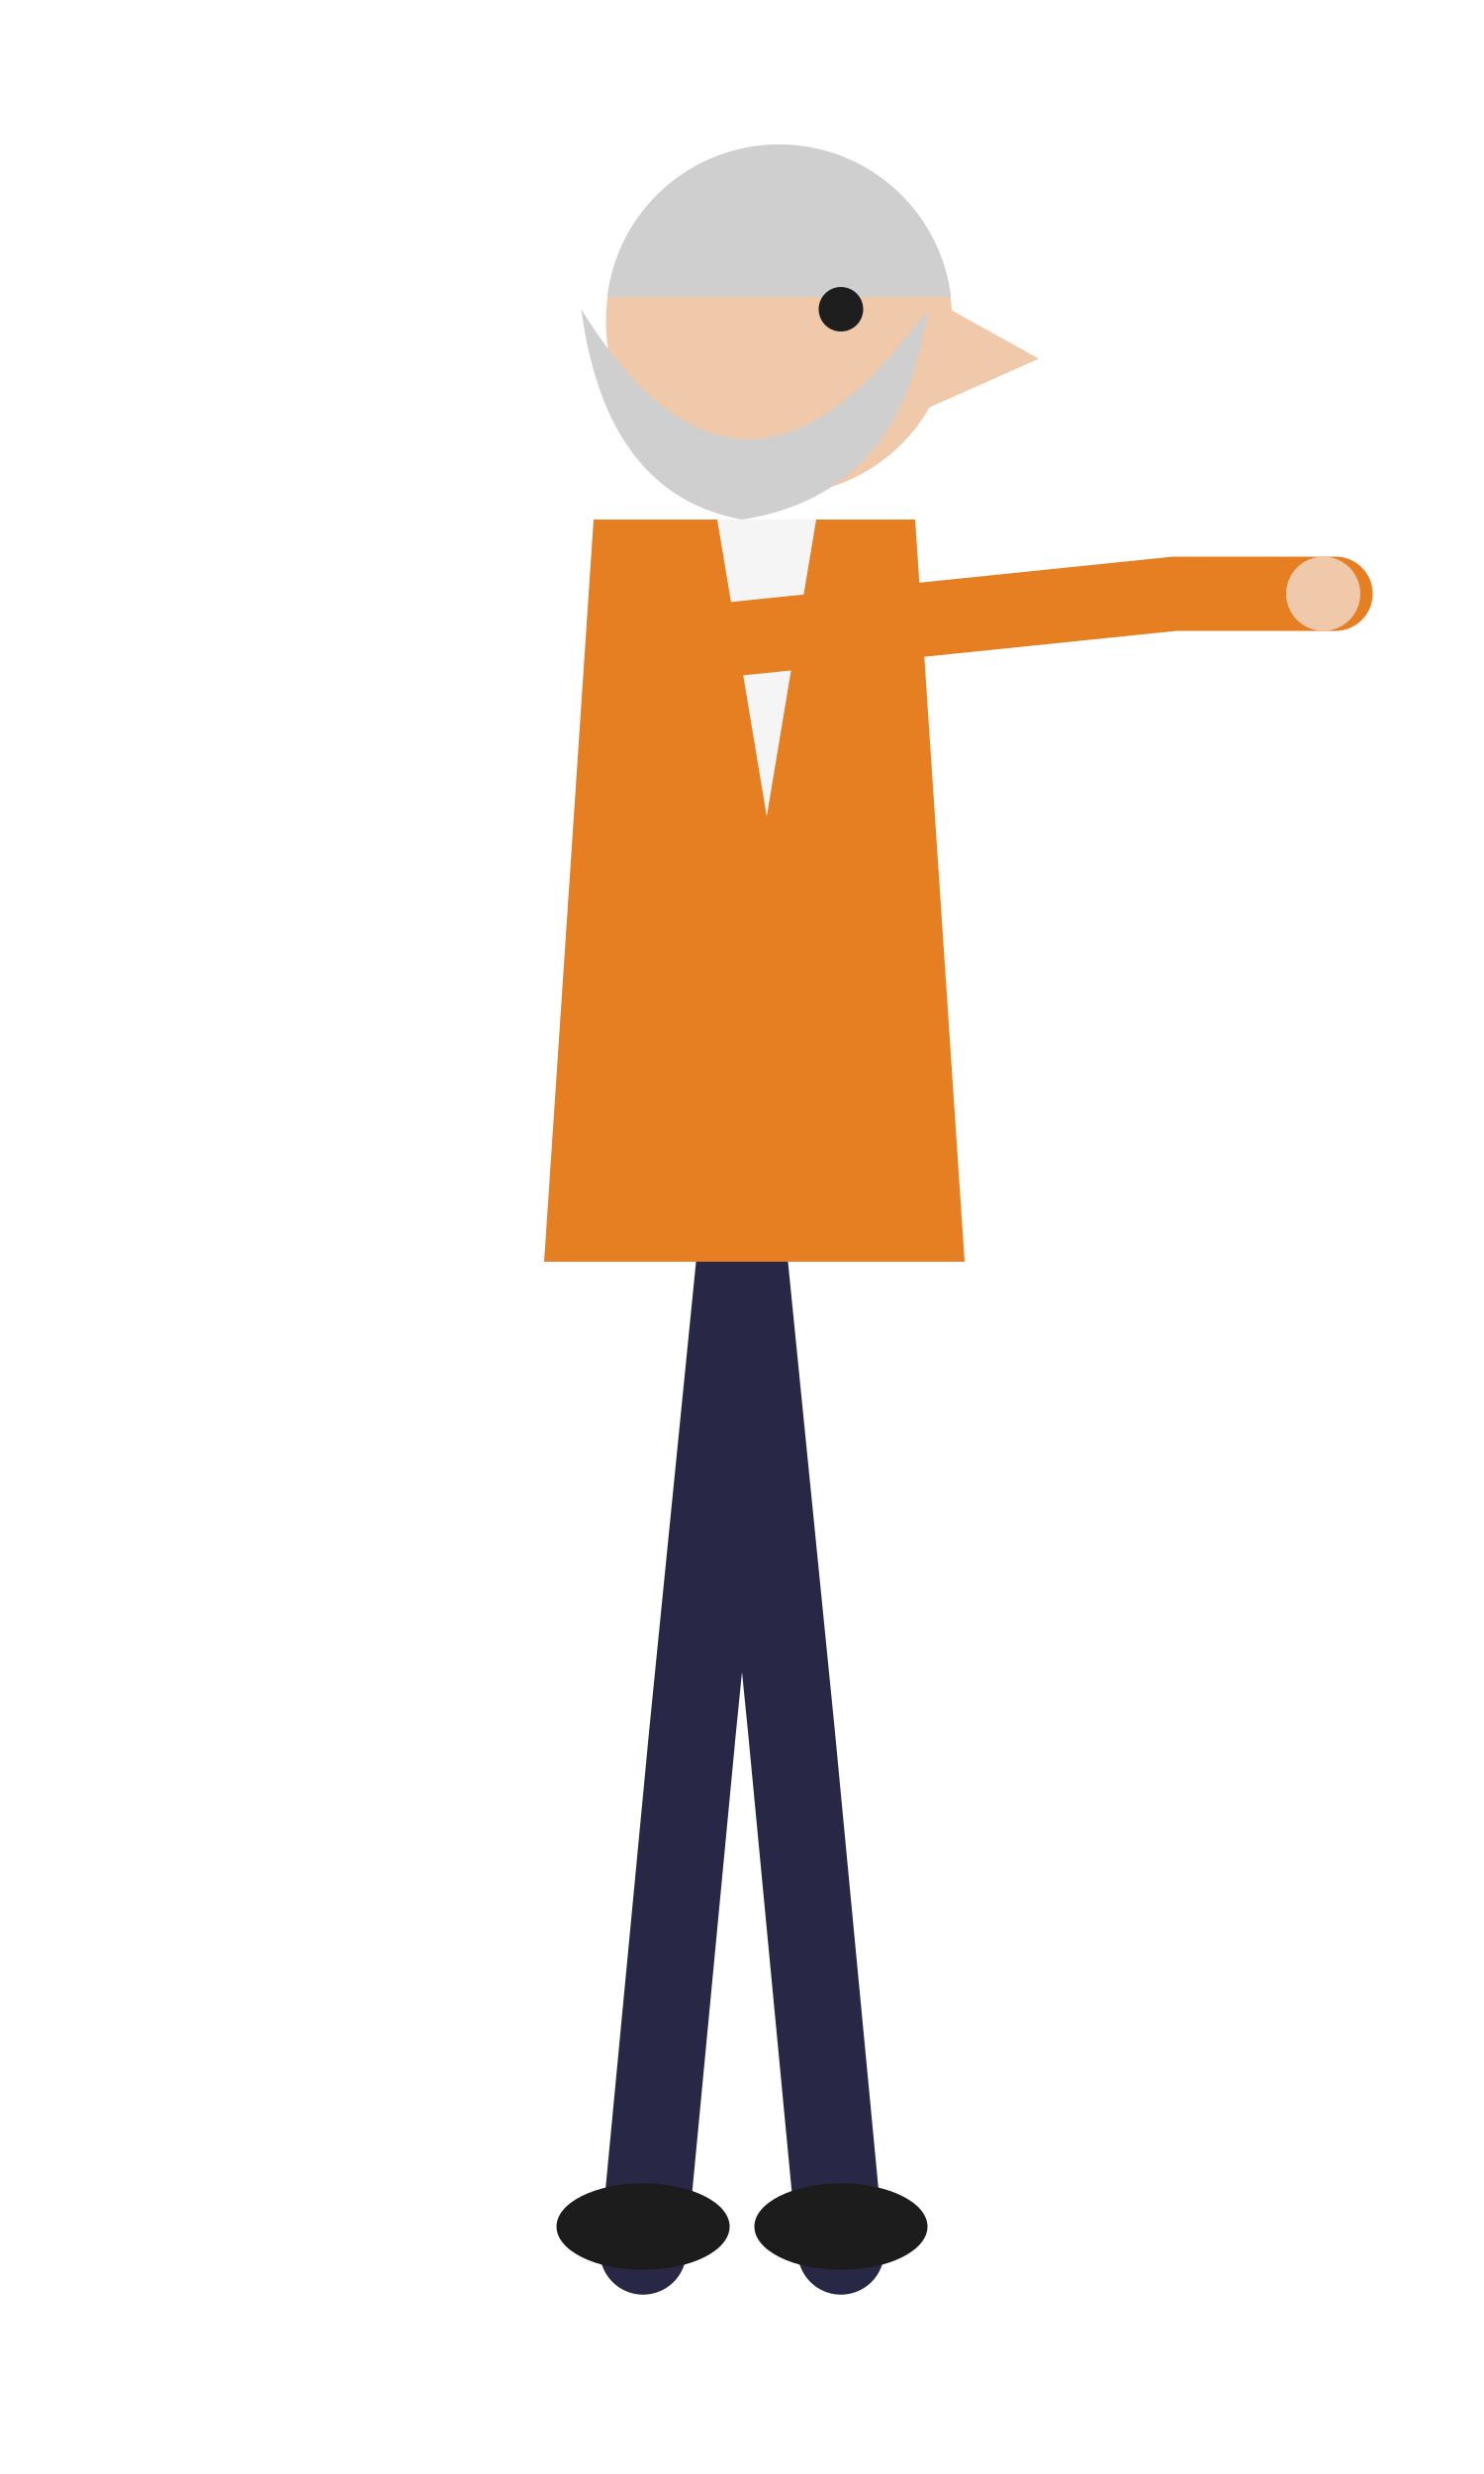
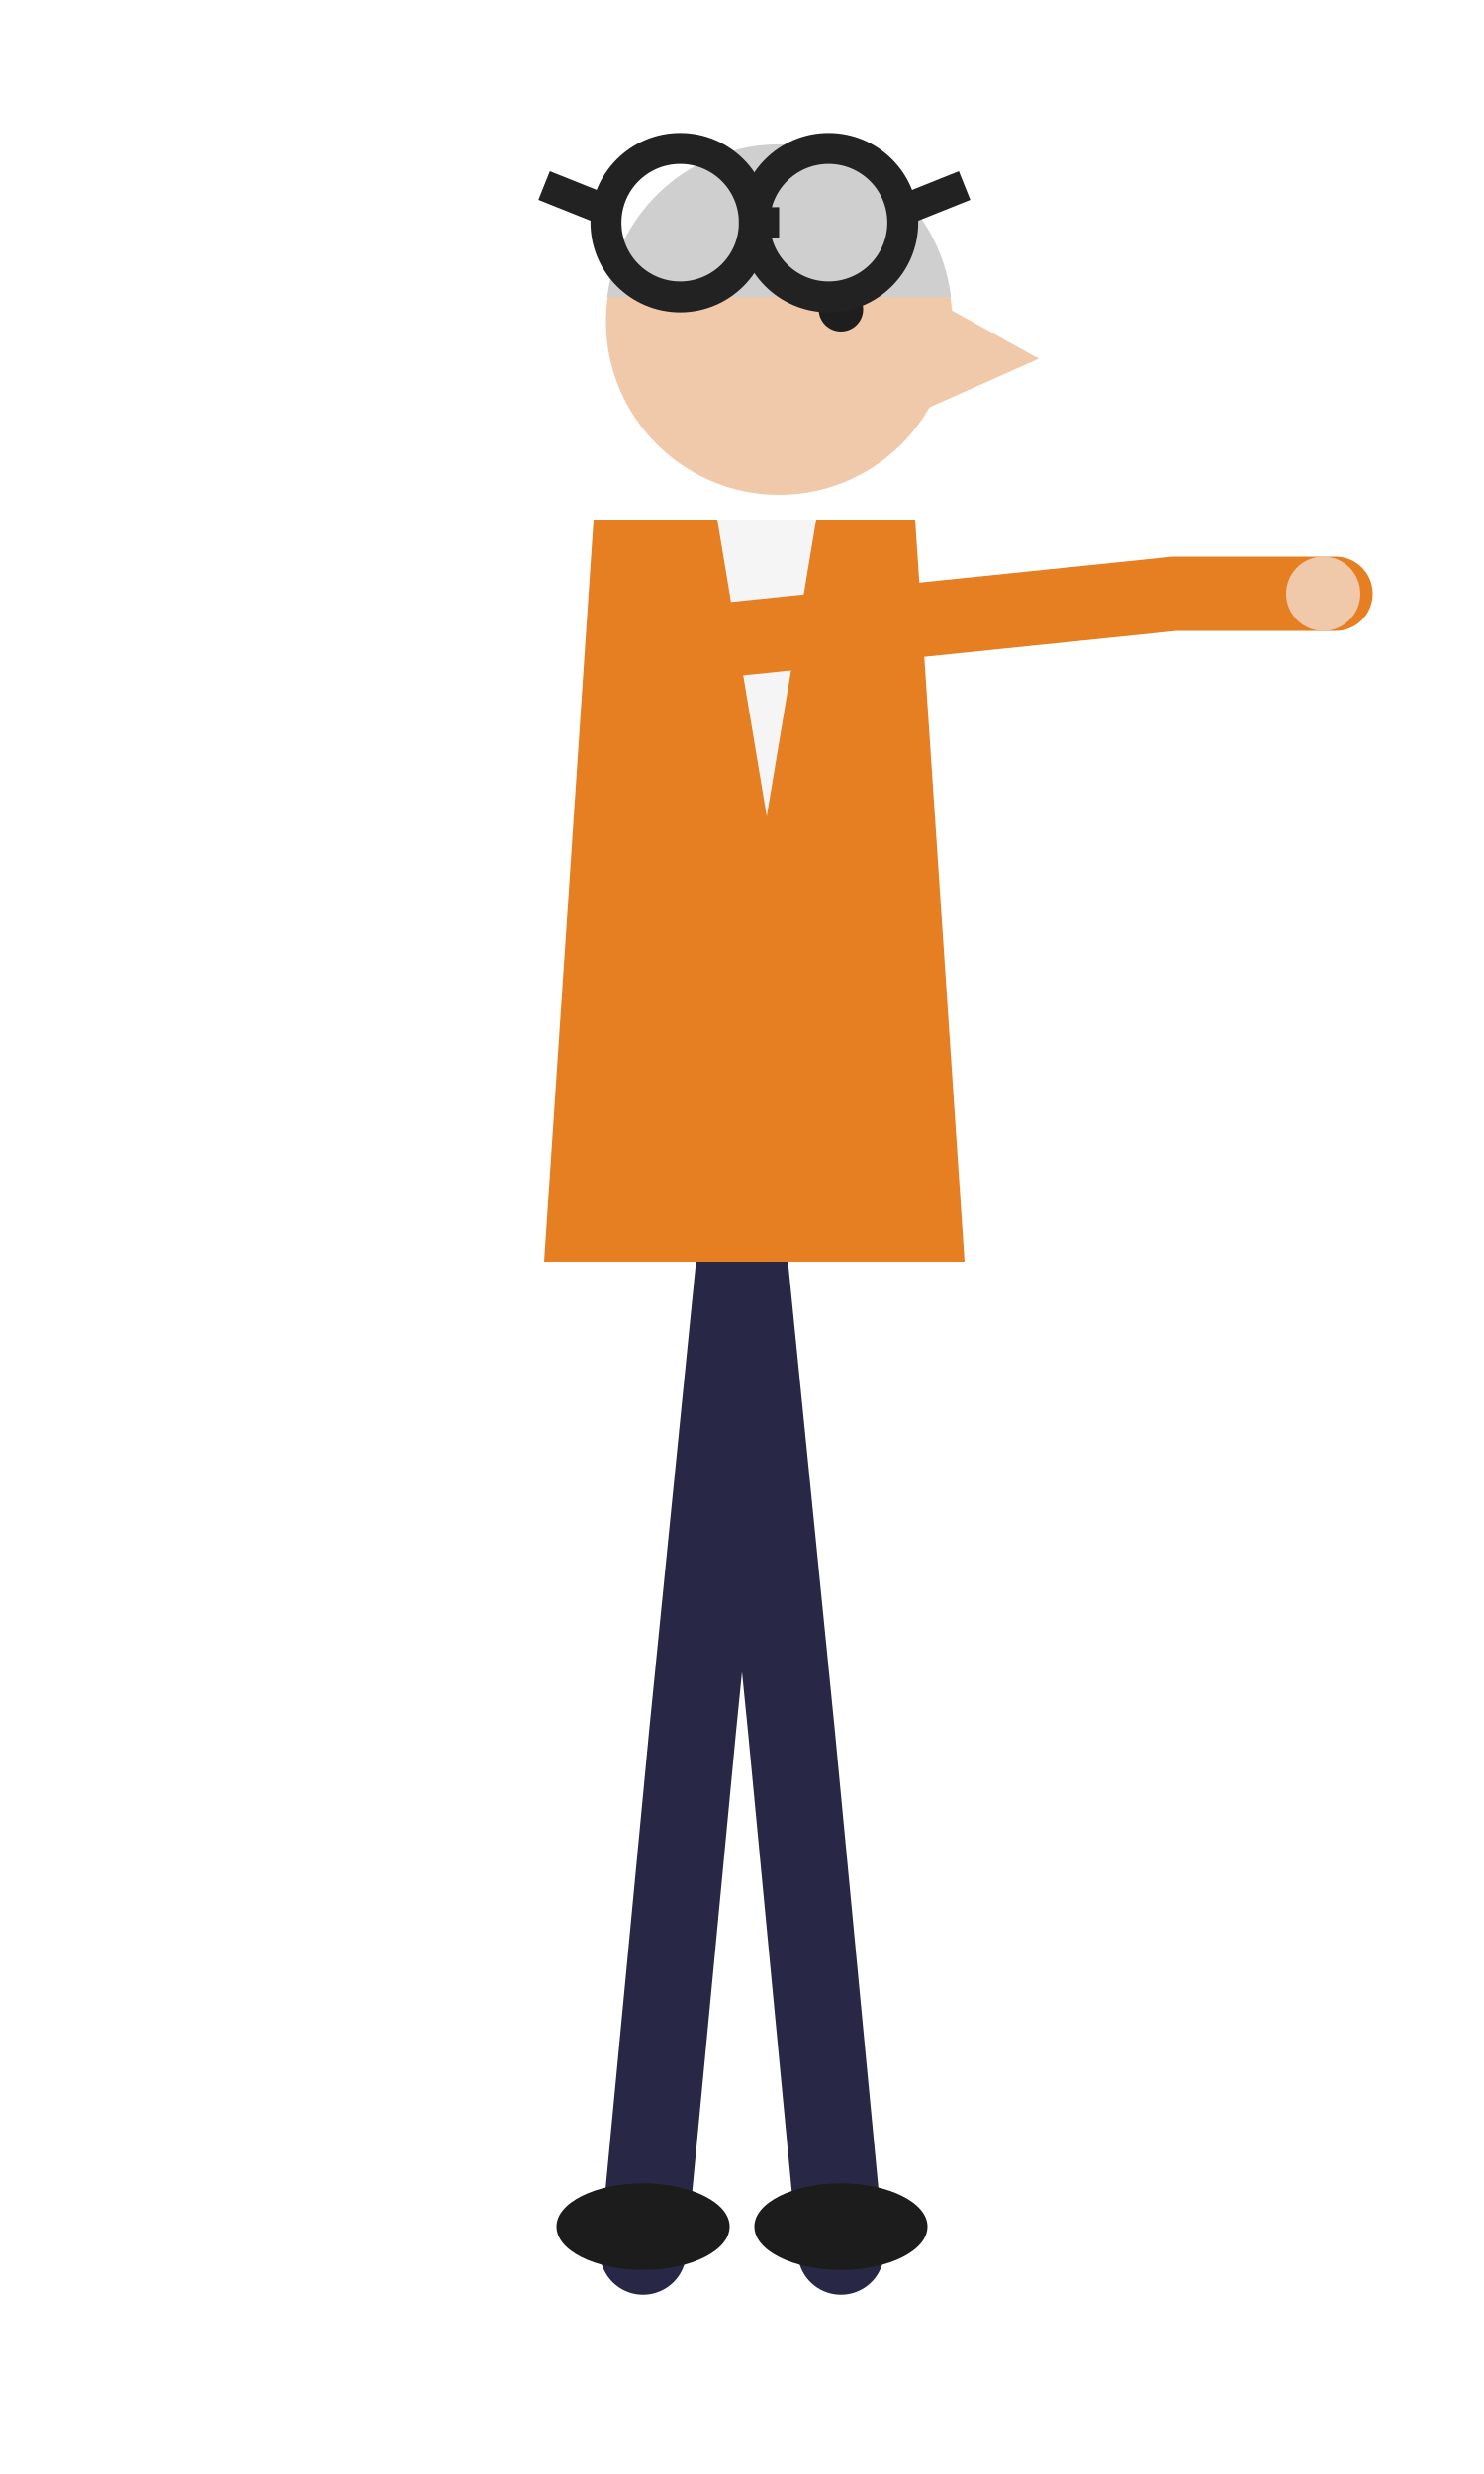
<svg xmlns="http://www.w3.org/2000/svg" viewBox="0 0 120 200" width="120" height="200">
  <g stroke="#282846" stroke-width="7" stroke-linecap="round" fill="none" stroke-linejoin="round">
    <path d="M60 100 L64 140 L68 182 M60 100 L56 140 L52 182" />
  </g>
  <ellipse cx="68" cy="180" rx="7" ry="3.5" fill="#1c1c1c" />
  <ellipse cx="52" cy="180" rx="7" ry="3.5" fill="#1c1c1c" />
  <path d="M48 42 L74 42 L78 102 L44 102 Z" fill="#e67e22" />
  <path d="M58 42 L66 42 L62 66 Z" fill="#f5f5f5" />
  <g stroke="#e67e22" stroke-width="6" stroke-linecap="round" fill="none">
    <path d="M56 52 L95 48 M95 48 L108 48" />
  </g>
  <circle cx="107" cy="48" r="3" fill="#f0c8aa" />
  <circle cx="63" cy="26" r="14" fill="#f0c8aa" />
  <path d="M75 24 L84 29 L75 33 Z" fill="#f0c8aa" />
  <path d="M49.1 24 A14 14 0 0 1 76.9 24 Z" fill="#cfcfcf" />
  <circle cx="68" cy="25" r="1.8" fill="#1e1e1e" />
-   <path d="M47 25 Q60 46 75 25 Q73 40 60 42 Q49 40 47 25 Z" fill="#cfcfcf" />
+   <g stroke="#222" stroke-width="2.5" fill="none">
+     <circle cx="55" cy="18" r="6" />
+     <circle cx="67" cy="18" r="6" />
+     <path d="M61 18 L63 18 M49 17 L44 15 M73 17 L78 15" />
+   </g>
</svg>
